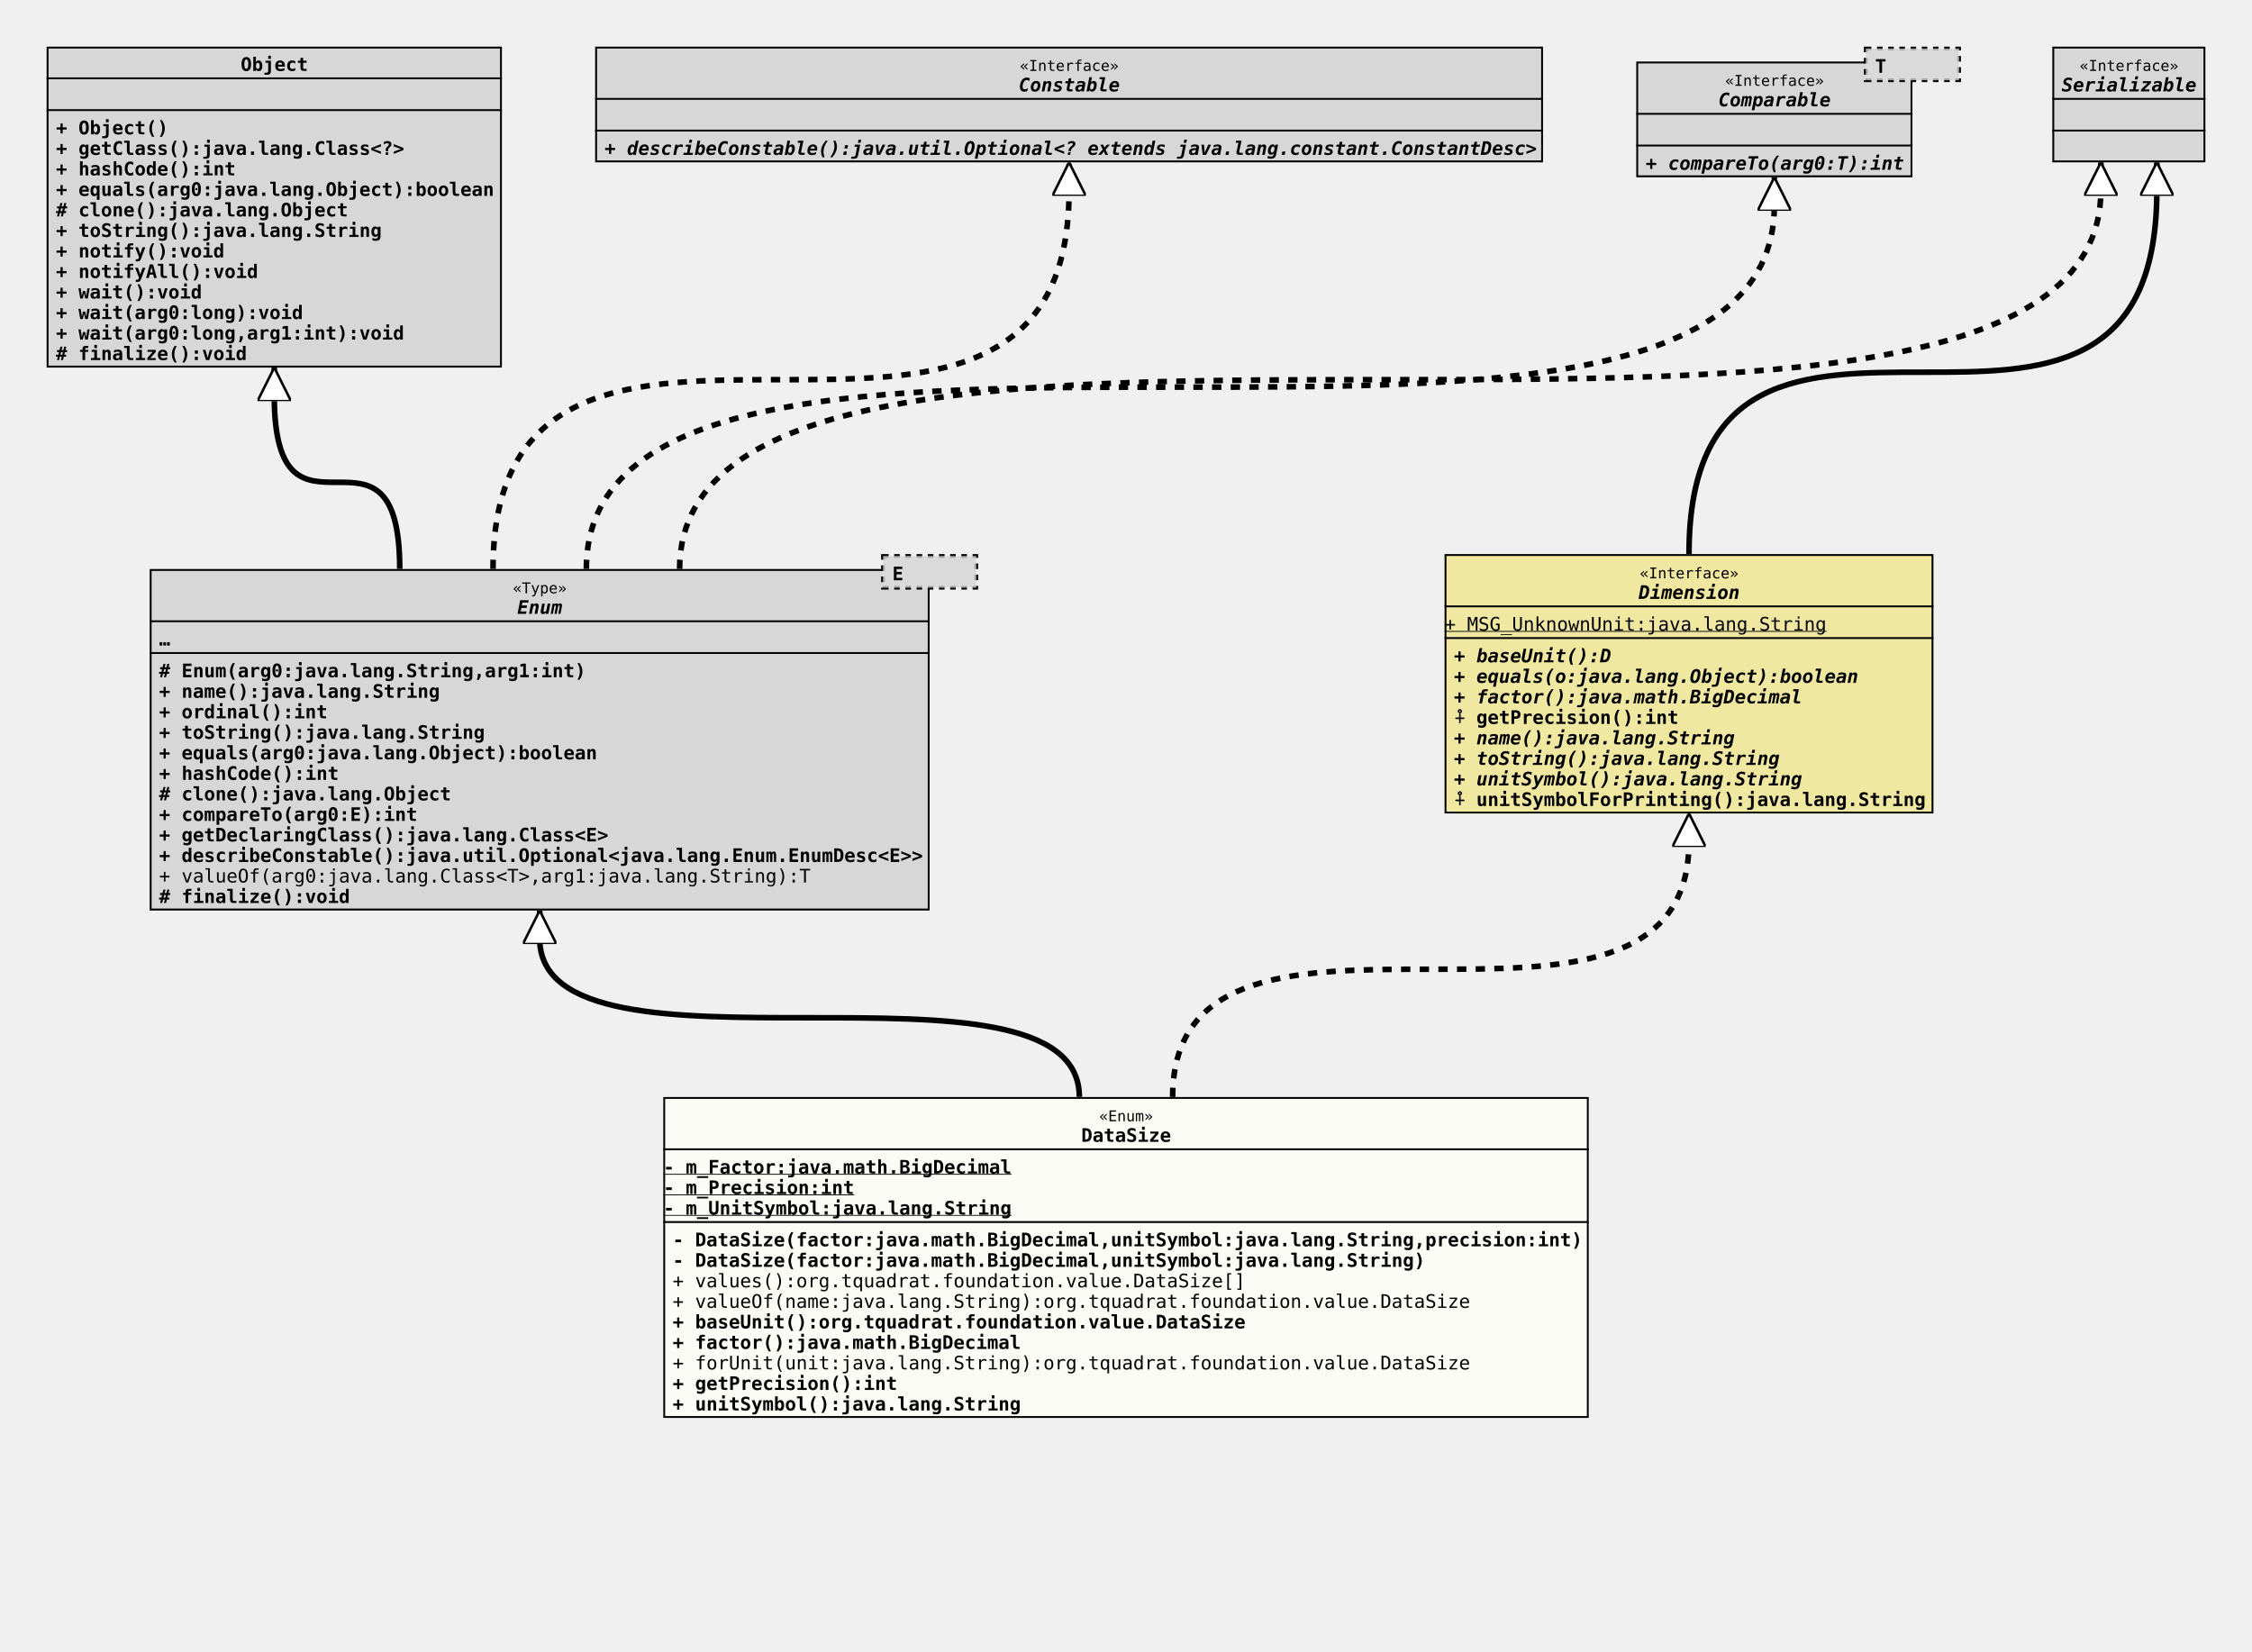
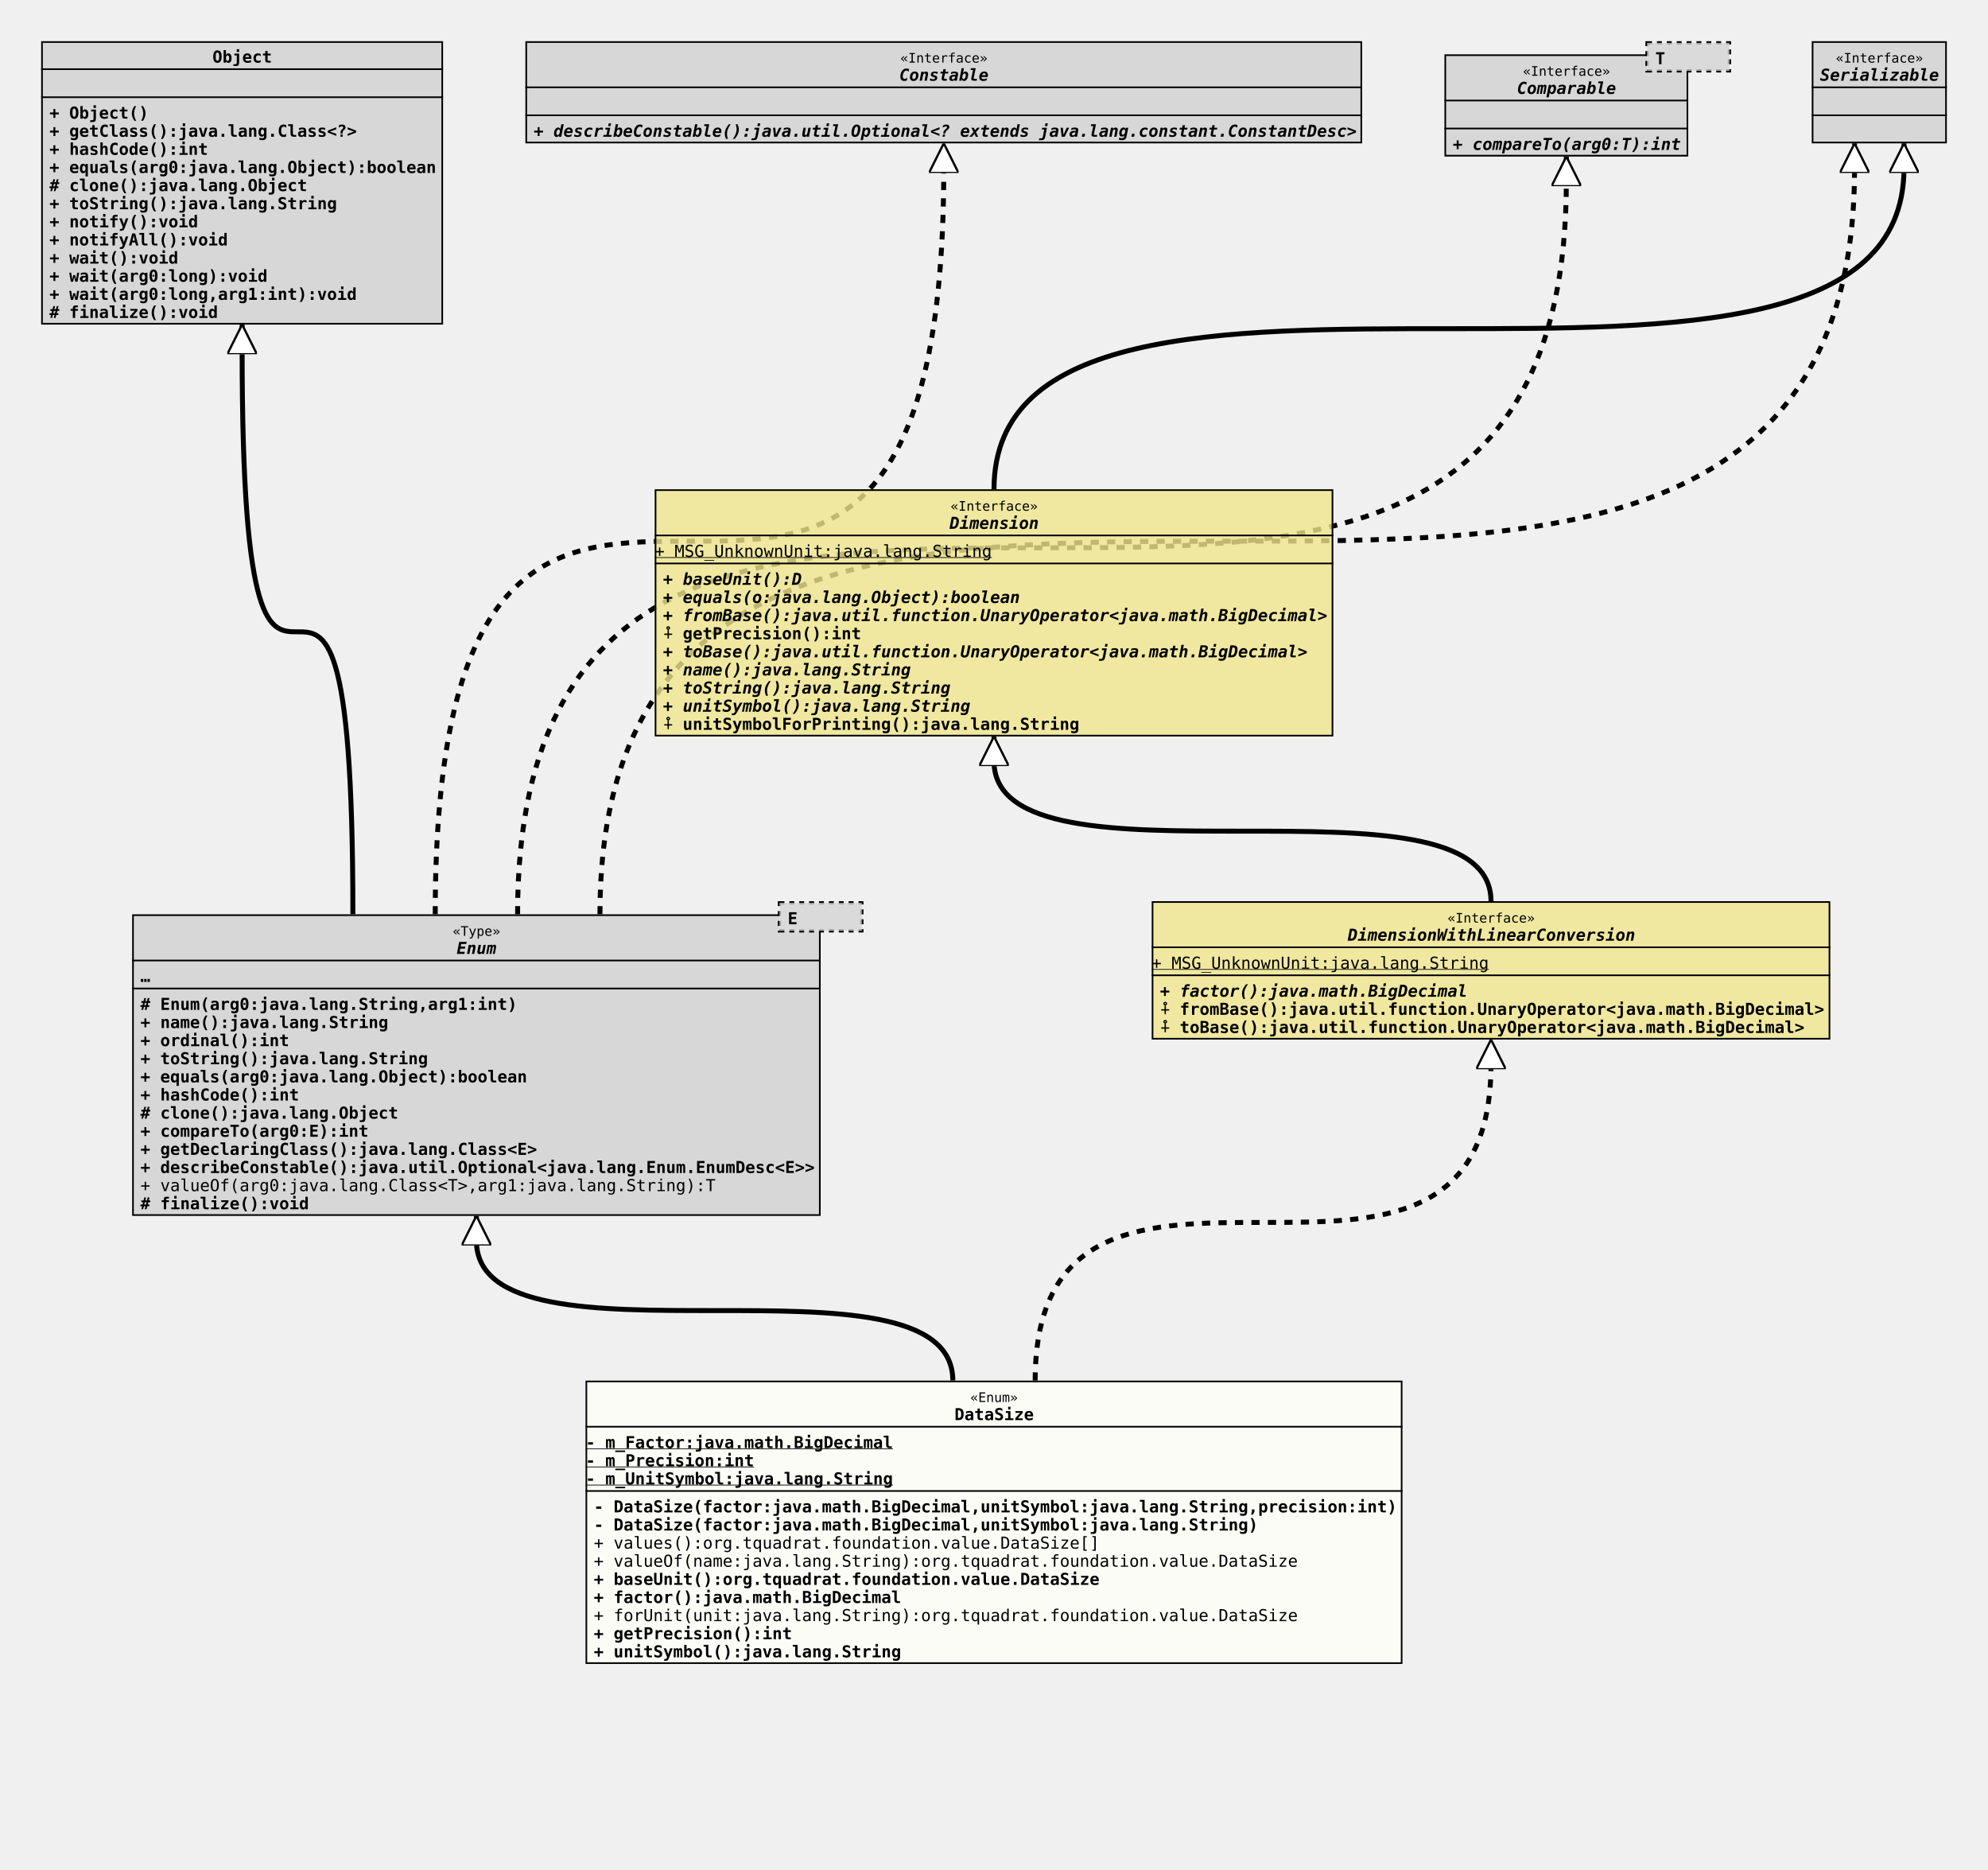
- <svg xmlns="http://www.w3.org/2000/svg" xmlns:xlink="http://www.w3.org/1999/xlink" version="1.1" baseProfile="full" width="1207.000" height="885.000">
+ <svg xmlns="http://www.w3.org/2000/svg" xmlns:xlink="http://www.w3.org/1999/xlink" version="1.1" baseProfile="full" width="1207.000" height="1135.000">
  <defs>
    <style>
            line
            {
              stroke: black;
            }
            line.separator
            {
              stroke:       black;
              stroke-width: 1;
            }
            marker
            {
              fill: white;
            }
            path
            {
              fill:   white;
              stroke: black;
            }
            path.implementation
            {
              fill:             none;
              stroke-dasharray: 5,5;
              stroke-width:     3;
            }
            path.inheritance
            {
              fill:         none;
              stroke-width: 3;
            }
            rect
            {
              fill:         none;
              stroke:       black;
              stroke-width: 2;
            }
            rect.externalClass
            {
              fill:         #D0D0D0;
              fill-opacity: 0.8;
            }
            rect.focusClass
            {
              fill:         #FFFFF9;
              fill-opacity: 0.8;
            }
            rect.otherClass
            {
              fill:         #F0E68C;
              fill-opacity: 0.8;
            }
            rect.template
            {
              fill:             #FFFFFF;
              fill-opacity:     1.0;
              stroke-dasharray: 3,3;
            }
            text
            {
              font-family: monospace;
              font-size:   10px;
              font-weight: bold;
            }
            text.abstract
            {
              font-style: italic;
            }
            text.final
            {
              text-decoration: underline;
            }
            text.static
            {
              font-weight: normal;
            }
            text.stereotype
            {
              font-size:   8px;
              font-weight: normal;
            }
            </style>
    <marker id="inheritance" viewBox="0,0,40,40" markerUnits="strokeWidth" refX="40" refY="20" markerWidth="6" markerHeight="6" orient="auto">
      <path d="M40,20 l-40,-20 v40 Z" fill="#ffffff" stroke="#000000" stroke-width="3" />
    </marker>
    <marker id="implementation" viewBox="0,0,40,40" markerUnits="strokeWidth" refX="40" refY="20" markerWidth="6" markerHeight="6" orient="auto">
      <path d="M40,20 l-40,-20 v40 Z" fill="#ffffff" stroke="#000000" stroke-width="3" />
    </marker>
    <clipPath id="ID000001">
      <rect class="focusClass" height="172.000" width="496.000" x="0.000" y="0.000" />
    </clipPath>
    <symbol id="org.tquadrat.foundation.value.DataSize">
      <g>
        <g class="focusClass" clip-path="url(#ID000001)">
          <rect x="0.000" y="0.000" width="496.000" height="172.000" class="focusClass" />
          <line x1="0.000" y1="28.000" x2="496.000" y2="28.000" class="separator" />
          <text x="233.600" y="13.000" class="stereotype">«Enum»</text>
          <text x="224.000" y="24.000">DataSize</text>
          <line x1="0.000" y1="67.000" x2="496.000" y2="67.000" class="separator" />
          <text y="41.000" class="final">- m_Factor:java.math.BigDecimal</text>
          <text y="52.000" class="final">- m_Precision:int</text>
          <text y="63.000" class="final">- m_UnitSymbol:java.lang.String</text>
          <text x="5.000" y="80.000">- DataSize(factor:java.math.BigDecimal,unitSymbol:java.lang.String,precision:int)</text>
          <text x="5.000" y="91.000">- DataSize(factor:java.math.BigDecimal,unitSymbol:java.lang.String)</text>
          <text x="5.000" y="102.000" class="static">+ values():org.tquadrat.foundation.value.DataSize[]</text>
          <text x="5.000" y="113.000" class="static">+ valueOf(name:java.lang.String):org.tquadrat.foundation.value.DataSize</text>
          <text x="5.000" y="124.000">+ baseUnit():org.tquadrat.foundation.value.DataSize</text>
          <text x="5.000" y="135.000">+ factor():java.math.BigDecimal</text>
          <text x="5.000" y="146.000" class="static">+ forUnit(unit:java.lang.String):org.tquadrat.foundation.value.DataSize</text>
          <text x="5.000" y="157.000">+ getPrecision():int</text>
          <text x="5.000" y="168.000">+ unitSymbol():java.lang.String</text>
        </g>
      </g>
    </symbol>
    <clipPath id="ID000002">
      <rect class="externalClass" height="183.000" width="418.000" x="0.000" y="8.000" />
    </clipPath>
    <symbol id="java.lang.Enum">
      <g>
        <g clip-path="url(#ID000002)">
          <rect x="0.000" y="8.000" width="418.000" height="183.000" class="externalClass" />
          <line x1="0.000" y1="36.000" x2="418.000" y2="36.000" class="separator" />
          <text x="194.600" y="21.000" class="stereotype">«Type»</text>
          <text x="197.000" y="32.000" class="abstract">Enum</text>
          <line x1="0.000" y1="53.000" x2="418.000" y2="53.000" class="separator" />
          <text x="5.000" y="49.000">…</text>
          <text x="5.000" y="66.000"># Enum(arg0:java.lang.String,arg1:int)</text>
          <text x="5.000" y="77.000">+ name():java.lang.String</text>
          <text x="5.000" y="88.000">+ ordinal():int</text>
          <text x="5.000" y="99.000">+ toString():java.lang.String</text>
          <text x="5.000" y="110.000">+ equals(arg0:java.lang.Object):boolean</text>
          <text x="5.000" y="121.000">+ hashCode():int</text>
          <text x="5.000" y="132.000"># clone():java.lang.Object</text>
          <text x="5.000" y="143.000">+ compareTo(arg0:E):int</text>
          <text x="5.000" y="154.000">+ getDeclaringClass():java.lang.Class&lt;E&gt;</text>
          <text x="5.000" y="165.000">+ describeConstable():java.util.Optional&lt;java.lang.Enum.EnumDesc&lt;E&gt;&gt;</text>
          <text x="5.000" y="176.000" class="static">+ valueOf(arg0:java.lang.Class&lt;T&gt;,arg1:java.lang.String):T</text>
          <text x="5.000" y="187.000"># finalize():void</text>
        </g>
        <g transform="translate(393.000 0.000)">
          <rect x="0.000" y="1.000" width="50.000" height="17.000" class="template" />
          <rect x="0.000" y="1.000" width="50.000" height="17.000" class="externalClass" stroke="none" stroke-opacity="0.0" />
          <text x="5.000" y="14.000">E</text>
        </g>
      </g>
    </symbol>
    <clipPath id="ID000003">
-       <rect class="otherClass" height="139.000" width="262.000" x="0.000" y="0.000" />
-     </clipPath>
-     <symbol id="org.tquadrat.foundation.value.api.Dimension">
+       <rect class="otherClass" height="84.000" width="412.000" x="0.000" y="0.000" />
+     </clipPath>
+     <symbol id="org.tquadrat.foundation.value.api.DimensionWithLinearConversion">
      <g>
        <g clip-path="url(#ID000003)">
-           <rect x="0.000" y="0.000" width="262.000" height="139.000" class="otherClass" />
-           <line x1="0.000" y1="28.000" x2="262.000" y2="28.000" class="separator" />
-           <text x="104.600" y="13.000" class="stereotype">«Interface»</text>
-           <text x="104.000" y="24.000" class="abstract">Dimension</text>
-           <line x1="0.000" y1="45.000" x2="262.000" y2="45.000" class="separator" />
+           <rect x="0.000" y="0.000" width="412.000" height="84.000" class="otherClass" />
+           <line x1="0.000" y1="28.000" x2="412.000" y2="28.000" class="separator" />
+           <text x="179.600" y="13.000" class="stereotype">«Interface»</text>
+           <text x="119.000" y="24.000" class="abstract">DimensionWithLinearConversion</text>
+           <line x1="0.000" y1="45.000" x2="412.000" y2="45.000" class="separator" />
          <text y="41.000" class="static final">+ MSG_UnknownUnit:java.lang.String</text>
-           <text x="5.000" y="58.000" class="abstract">+ baseUnit():D</text>
-           <text x="5.000" y="69.000" class="abstract">+ equals(o:java.lang.Object):boolean</text>
-           <text x="5.000" y="80.000" class="abstract">+ factor():java.math.BigDecimal</text>
-           <text x="5.000" y="91.000">⨢ getPrecision():int</text>
-           <text x="5.000" y="102.000" class="abstract">+ name():java.lang.String</text>
-           <text x="5.000" y="113.000" class="abstract">+ toString():java.lang.String</text>
-           <text x="5.000" y="124.000" class="abstract">+ unitSymbol():java.lang.String</text>
-           <text x="5.000" y="135.000">⨢ unitSymbolForPrinting():java.lang.String</text>
+           <text x="5.000" y="58.000" class="abstract">+ factor():java.math.BigDecimal</text>
+           <text x="5.000" y="69.000">⨢ fromBase():java.util.function.UnaryOperator&lt;java.math.BigDecimal&gt;</text>
+           <text x="5.000" y="80.000">⨢ toBase():java.util.function.UnaryOperator&lt;java.math.BigDecimal&gt;</text>
        </g>
      </g>
    </symbol>
    <clipPath id="ID000004">
      <rect class="externalClass" height="172.000" width="244.000" x="0.000" y="0.000" />
    </clipPath>
    <symbol id="java.lang.Object">
      <g>
        <g clip-path="url(#ID000004)">
          <rect x="0.000" y="0.000" width="244.000" height="172.000" class="externalClass" />
          <line x1="0.000" y1="17.000" x2="244.000" y2="17.000" class="separator" />
          <text x="104.000" y="13.000">Object</text>
          <line x1="0.000" y1="34.000" x2="244.000" y2="34.000" class="separator" />
          <text x="5.000" y="30.000" />
          <text x="5.000" y="47.000">+ Object()</text>
          <text x="5.000" y="58.000">+ getClass():java.lang.Class&lt;?&gt;</text>
          <text x="5.000" y="69.000">+ hashCode():int</text>
          <text x="5.000" y="80.000">+ equals(arg0:java.lang.Object):boolean</text>
          <text x="5.000" y="91.000"># clone():java.lang.Object</text>
          <text x="5.000" y="102.000">+ toString():java.lang.String</text>
          <text x="5.000" y="113.000">+ notify():void</text>
          <text x="5.000" y="124.000">+ notifyAll():void</text>
          <text x="5.000" y="135.000">+ wait():void</text>
          <text x="5.000" y="146.000">+ wait(arg0:long):void</text>
          <text x="5.000" y="157.000">+ wait(arg0:long,arg1:int):void</text>
          <text x="5.000" y="168.000"># finalize():void</text>
        </g>
      </g>
    </symbol>
    <clipPath id="ID000005">
      <rect class="externalClass" height="62.000" width="508.000" x="0.000" y="0.000" />
    </clipPath>
    <symbol id="java.lang.constant.Constable">
      <g>
        <g clip-path="url(#ID000005)">
          <rect x="0.000" y="0.000" width="508.000" height="62.000" class="externalClass" />
          <line x1="0.000" y1="28.000" x2="508.000" y2="28.000" class="separator" />
          <text x="227.600" y="13.000" class="stereotype">«Interface»</text>
          <text x="227.000" y="24.000" class="abstract">Constable</text>
          <line x1="0.000" y1="45.000" x2="508.000" y2="45.000" class="separator" />
          <text x="5.000" y="41.000" />
          <text x="5.000" y="58.000" class="abstract">+ describeConstable():java.util.Optional&lt;? extends java.lang.constant.ConstantDesc&gt;</text>
        </g>
      </g>
    </symbol>
    <clipPath id="ID000006">
      <rect class="externalClass" height="62.000" width="148.000" x="0.000" y="8.000" />
    </clipPath>
    <symbol id="java.lang.Comparable">
      <g>
        <g clip-path="url(#ID000006)">
          <rect x="0.000" y="8.000" width="148.000" height="62.000" class="externalClass" />
          <line x1="0.000" y1="36.000" x2="148.000" y2="36.000" class="separator" />
          <text x="47.600" y="21.000" class="stereotype">«Interface»</text>
          <text x="44.000" y="32.000" class="abstract">Comparable</text>
          <line x1="0.000" y1="53.000" x2="148.000" y2="53.000" class="separator" />
          <text x="5.000" y="49.000" />
          <text x="5.000" y="66.000" class="abstract">+ compareTo(arg0:T):int</text>
        </g>
        <g transform="translate(123.000 0.000)">
          <rect x="0.000" y="1.000" width="50.000" height="17.000" class="template" />
          <rect x="0.000" y="1.000" width="50.000" height="17.000" class="externalClass" stroke="none" stroke-opacity="0.0" />
          <text x="5.000" y="14.000">T</text>
        </g>
      </g>
    </symbol>
    <clipPath id="ID000007">
      <rect class="externalClass" height="62.000" width="82.000" x="0.000" y="0.000" />
    </clipPath>
    <symbol id="java.io.Serializable">
      <g>
        <g clip-path="url(#ID000007)">
          <rect x="0.000" y="0.000" width="82.000" height="62.000" class="externalClass" />
          <line x1="0.000" y1="28.000" x2="82.000" y2="28.000" class="separator" />
          <text x="14.600" y="13.000" class="stereotype">«Interface»</text>
          <text x="5.000" y="24.000" class="abstract">Serializable</text>
          <line x1="0.000" y1="45.000" x2="82.000" y2="45.000" class="separator" />
          <text x="5.000" y="41.000" />
          <text x="5.000" y="58.000" />
        </g>
      </g>
    </symbol>
    <clipPath id="ID000008">
+       <rect class="otherClass" height="150.000" width="412.000" x="0.000" y="0.000" />
+     </clipPath>
+     <symbol id="org.tquadrat.foundation.value.api.Dimension">
+       <g>
+         <g clip-path="url(#ID000008)">
+           <rect x="0.000" y="0.000" width="412.000" height="150.000" class="otherClass" />
+           <line x1="0.000" y1="28.000" x2="412.000" y2="28.000" class="separator" />
+           <text x="179.600" y="13.000" class="stereotype">«Interface»</text>
+           <text x="179.000" y="24.000" class="abstract">Dimension</text>
+           <line x1="0.000" y1="45.000" x2="412.000" y2="45.000" class="separator" />
+           <text y="41.000" class="static final">+ MSG_UnknownUnit:java.lang.String</text>
+           <text x="5.000" y="58.000" class="abstract">+ baseUnit():D</text>
+           <text x="5.000" y="69.000" class="abstract">+ equals(o:java.lang.Object):boolean</text>
+           <text x="5.000" y="80.000" class="abstract">+ fromBase():java.util.function.UnaryOperator&lt;java.math.BigDecimal&gt;</text>
+           <text x="5.000" y="91.000">⨢ getPrecision():int</text>
+           <text x="5.000" y="102.000" class="abstract">+ toBase():java.util.function.UnaryOperator&lt;java.math.BigDecimal&gt;</text>
+           <text x="5.000" y="113.000" class="abstract">+ name():java.lang.String</text>
+           <text x="5.000" y="124.000" class="abstract">+ toString():java.lang.String</text>
+           <text x="5.000" y="135.000" class="abstract">+ unitSymbol():java.lang.String</text>
+           <text x="5.000" y="146.000">⨢ unitSymbolForPrinting():java.lang.String</text>
+         </g>
+       </g>
+     </symbol>
+     <clipPath id="ID000009">
      <rect class="externalClass" height="62.000" width="82.000" x="0.000" y="0.000" />
    </clipPath>
  </defs>
-   <path class="inheritance" d="M578.500,588.000 c0.000,-85.000,-289.250,0.000,-289.250,-85.000 v-15" marker-end="url(#inheritance)" />
-   <path class="implementation" d="M628.500,588.000 c0.000,-137.000,276.750,0.000,276.750,-137.000 v-15" marker-end="url(#implementation)" />
-   <path class="inheritance" d="M214.250,305.000 c0.000,-93.000,-67.250,0.000,-67.250,-93.000 v-15" marker-end="url(#inheritance)" />
-   <path class="implementation" d="M264.250,305.000 c0.000,-203.000,308.750,0.000,308.750,-203.000 v-15" marker-end="url(#implementation)" />
-   <path class="implementation" d="M314.250,305.000 c0.000,-195.000,636.750,0.000,636.750,-195.000 v-15" marker-end="url(#implementation)" />
-   <path class="implementation" d="M364.250,305.000 c0.000,-203.000,761.750,0.000,761.750,-203.000 v-15" marker-end="url(#implementation)" />
-   <path class="inheritance" d="M905.250,297.000 c0.000,-195.000,250.750,0.000,250.750,-195.000 v-15" marker-end="url(#inheritance)" />
+   <path class="inheritance" d="M578.500,838.000 c0.000,-85.000,-289.250,0.000,-289.250,-85.000 v-15" marker-end="url(#inheritance)" />
+   <path class="implementation" d="M628.500,838.000 c0.000,-192.000,276.750,0.000,276.750,-192.000 v-15" marker-end="url(#implementation)" />
+   <path class="inheritance" d="M214.250,555.000 c0.000,-343.000,-67.250,0.000,-67.250,-343.000 v-15" marker-end="url(#inheritance)" />
+   <path class="implementation" d="M264.250,555.000 c0.000,-453.000,308.750,0.000,308.750,-453.000 v-15" marker-end="url(#implementation)" />
+   <path class="implementation" d="M314.250,555.000 c0.000,-445.000,636.750,0.000,636.750,-445.000 v-15" marker-end="url(#implementation)" />
+   <path class="implementation" d="M364.250,555.000 c0.000,-453.000,761.750,0.000,761.750,-453.000 v-15" marker-end="url(#implementation)" />
+   <path class="inheritance" d="M905.250,547.000 c0.000,-85.000,-301.750,0.000,-301.750,-85.000 v-15" marker-end="url(#inheritance)" />
+   <path class="inheritance" d="M603.500,297.000 c0.000,-195.000,552.500,0.000,552.500,-195.000 v-15" marker-end="url(#inheritance)" />
  <use x="25.000" y="25.000" xlink:href="#java.lang.Object" />
  <use x="319.000" y="25.000" xlink:href="#java.lang.constant.Constable" />
  <use x="877.000" y="25.000" xlink:href="#java.lang.Comparable" />
  <use x="1100.000" y="25.000" xlink:href="#java.io.Serializable" />
-   <use x="80.250" y="297.000" xlink:href="#java.lang.Enum" />
-   <use x="774.250" y="297.000" xlink:href="#org.tquadrat.foundation.value.api.Dimension" />
-   <use x="355.500" y="588.000" xlink:href="#org.tquadrat.foundation.value.DataSize" />
+   <use x="397.500" y="297.000" xlink:href="#org.tquadrat.foundation.value.api.Dimension" />
+   <use x="80.250" y="547.000" xlink:href="#java.lang.Enum" />
+   <use x="699.250" y="547.000" xlink:href="#org.tquadrat.foundation.value.api.DimensionWithLinearConversion" />
+   <use x="355.500" y="838.000" xlink:href="#org.tquadrat.foundation.value.DataSize" />
</svg>
